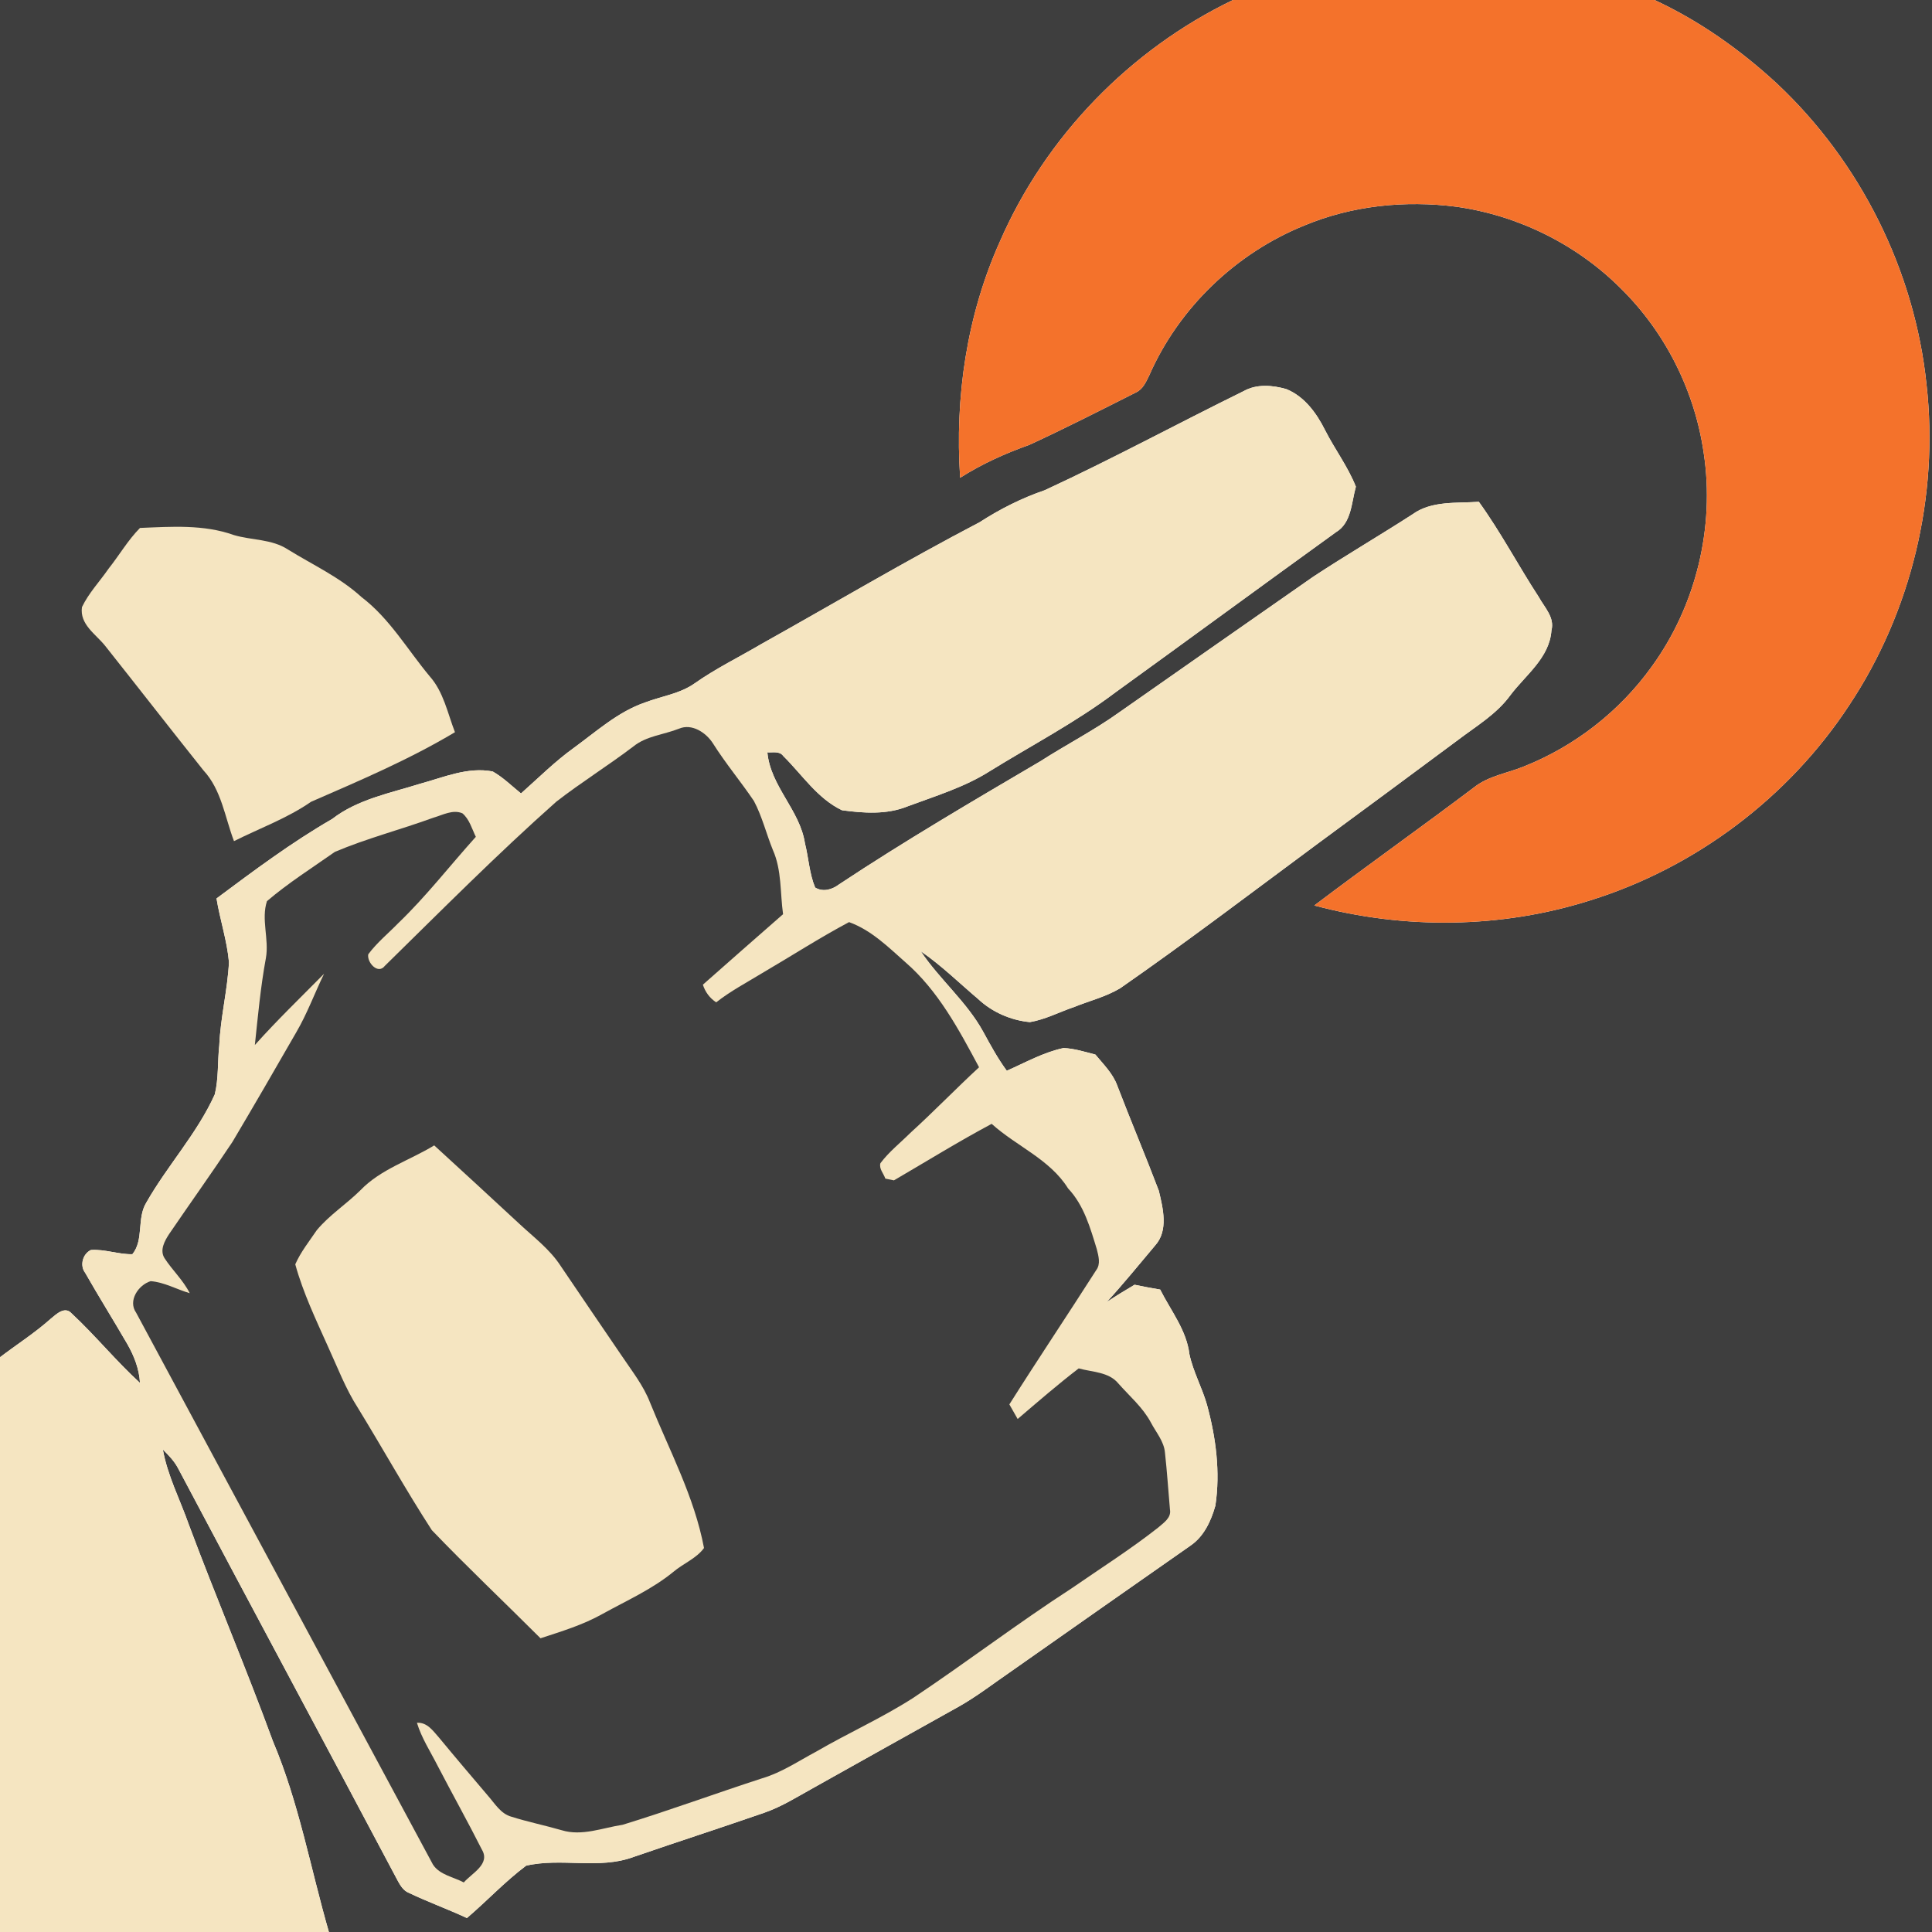
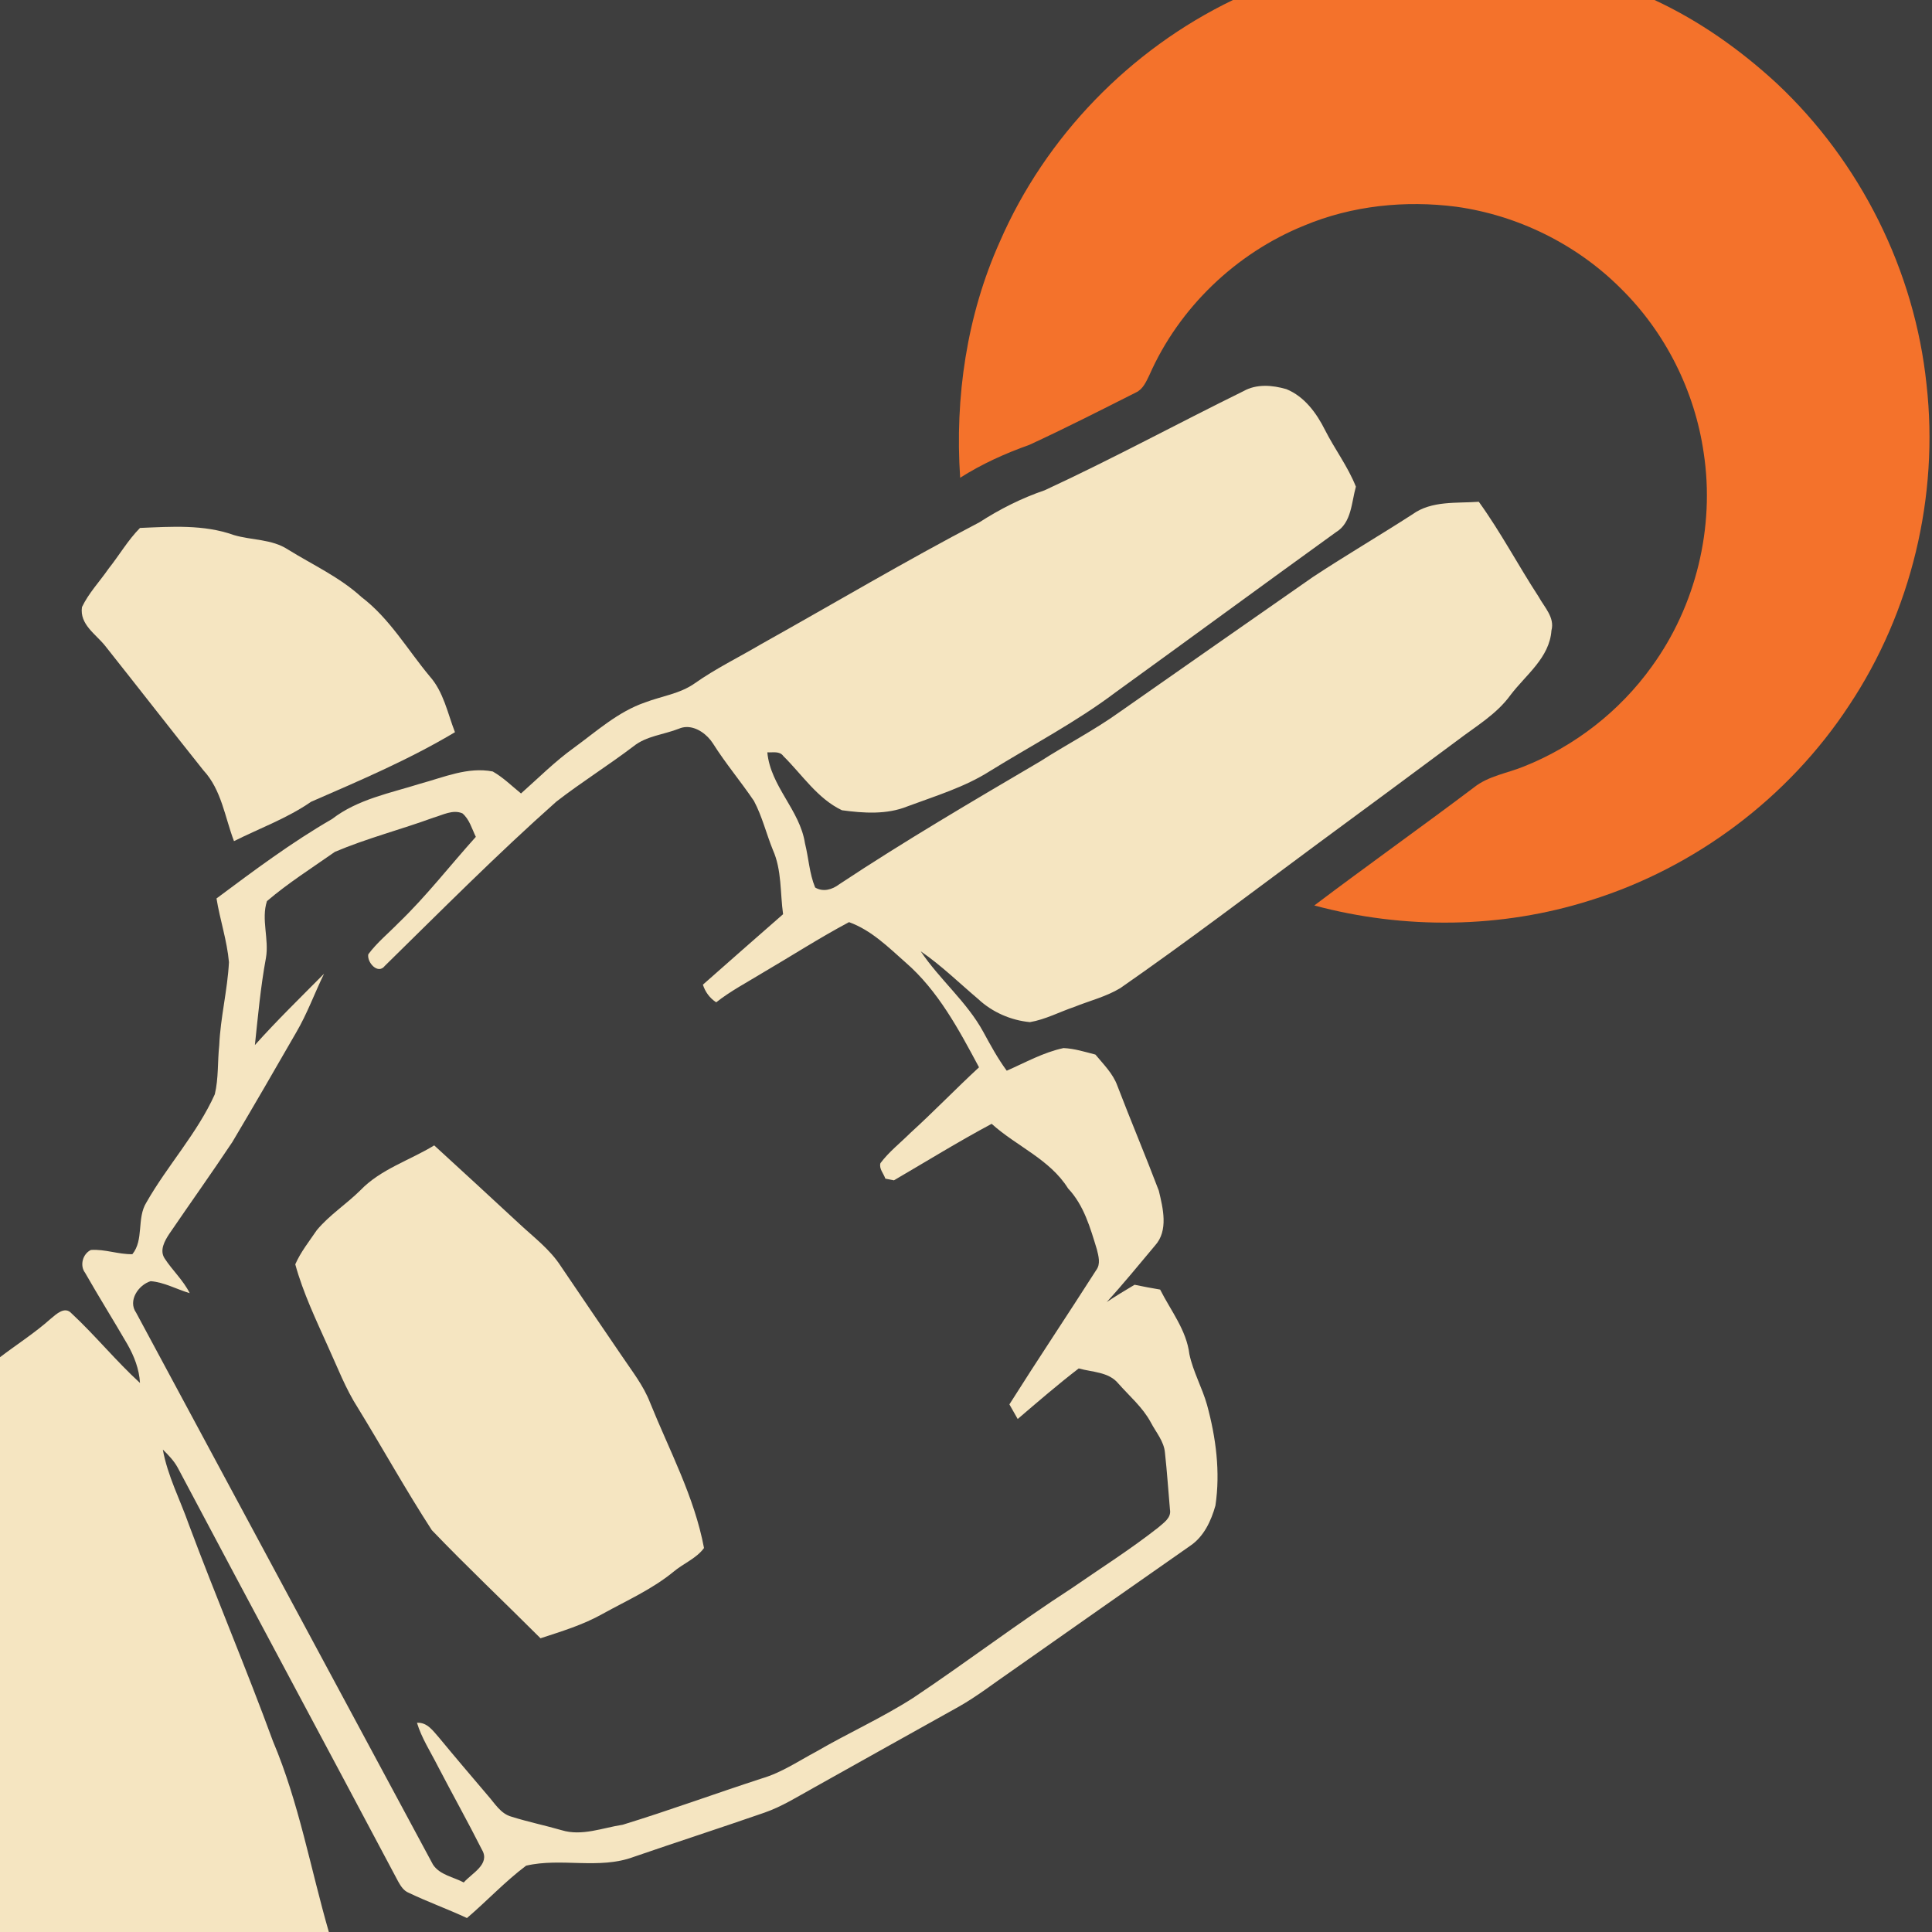
- <svg xmlns="http://www.w3.org/2000/svg" width="512pt" height="512pt" viewBox="0 0 512 512" version="1.1">
-   <path fill="#3e3e3e" opacity="1.00" d=" M 0.00 0.00 L 326.75 0.00 C 299.45 13.15 277.04 36.23 264.96 64.06 C 256.19 83.60 253.02 105.31 254.45 126.61 C 260.19 122.96 266.40 120.16 272.79 117.89 C 282.31 113.50 291.67 108.73 301.03 104.01 C 302.92 103.14 303.74 101.15 304.60 99.40 C 312.46 81.54 327.57 67.08 345.64 59.77 C 358.32 54.47 372.40 53.04 385.97 54.79 C 402.31 57.08 417.86 64.76 429.53 76.44 C 441.34 88.06 449.14 103.63 451.50 120.03 C 454.50 139.74 449.44 160.55 437.71 176.68 C 429.26 188.45 417.38 197.73 403.92 203.09 C 399.50 204.92 394.52 205.59 390.67 208.63 C 376.65 219.21 362.32 229.37 348.30 239.96 C 372.18 246.36 397.86 246.09 421.45 238.60 C 449.32 229.92 473.98 211.38 490.01 186.97 C 506.52 162.17 513.88 131.49 510.55 101.89 C 507.41 71.69 493.02 42.88 470.88 22.12 C 461.24 13.22 450.38 5.53 438.46 0.00 L 512.00 0.00 L 512.00 512.00 L 87.16 512.00 C 82.29 495.14 79.21 477.70 72.34 461.48 C 65.28 442.19 57.23 423.28 50.04 404.03 C 47.72 397.42 44.41 391.10 43.16 384.15 C 44.64 385.60 46.11 387.12 47.11 388.96 C 66.50 425.56 86.11 462.04 105.52 498.63 C 106.20 499.84 106.99 501.09 108.36 501.63 C 113.40 504.04 118.67 505.94 123.74 508.30 C 129.05 503.77 133.85 498.61 139.42 494.43 C 148.71 492.25 158.79 495.51 167.93 492.10 C 179.46 488.13 191.06 484.38 202.58 480.38 C 207.23 478.77 211.40 476.10 215.68 473.74 C 228.50 466.57 241.31 459.38 254.14 452.24 C 259.00 449.49 263.40 446.05 267.99 442.91 C 283.83 431.79 299.66 420.66 315.53 409.58 C 319.07 407.16 320.97 403.01 322.09 399.01 C 323.43 390.07 322.23 380.97 319.87 372.31 C 318.58 367.74 316.20 363.54 315.21 358.88 C 314.44 352.49 310.27 347.34 307.46 341.75 C 305.18 341.37 302.92 340.94 300.67 340.47 C 298.18 341.94 295.72 343.45 293.31 345.04 C 297.74 340.20 301.89 335.10 306.11 330.08 C 309.70 326.11 308.21 320.22 307.10 315.56 C 303.56 306.23 299.66 297.02 296.09 287.70 C 294.92 284.47 292.42 282.06 290.29 279.47 C 287.51 278.75 284.73 277.87 281.85 277.74 C 276.53 278.87 271.74 281.59 266.81 283.76 C 264.42 280.52 262.50 276.98 260.58 273.46 C 256.22 265.48 249.03 259.60 244.01 252.09 C 249.46 255.83 254.20 260.50 259.24 264.77 C 262.95 268.24 267.90 270.40 272.94 270.87 C 277.03 270.17 280.76 268.19 284.67 266.86 C 288.74 265.22 293.09 264.16 296.88 261.88 C 314.51 249.62 331.60 236.62 348.85 223.85 C 361.36 214.67 373.82 205.42 386.28 196.18 C 391.16 192.46 396.61 189.28 400.27 184.23 C 404.34 178.84 410.64 174.34 411.15 167.07 C 412.07 163.64 409.28 160.94 407.77 158.18 C 402.35 149.87 397.71 141.02 391.91 132.98 C 386.01 133.41 379.39 132.63 374.33 136.30 C 365.60 141.93 356.62 147.17 347.94 152.89 C 330.86 164.82 313.76 176.74 296.70 188.71 C 290.00 193.52 282.63 197.29 275.69 201.75 C 257.74 212.31 239.76 222.84 222.39 234.35 C 220.55 235.75 218.15 236.48 216.02 235.21 C 214.48 231.49 214.30 227.37 213.32 223.48 C 211.97 214.65 204.19 208.40 203.36 199.38 C 204.80 199.48 206.60 198.96 207.59 200.37 C 212.59 205.30 216.62 211.62 223.13 214.72 C 228.86 215.50 234.99 215.93 240.47 213.71 C 247.91 210.94 255.62 208.63 262.37 204.33 C 273.48 197.46 285.13 191.39 295.59 183.50 C 315.10 169.40 334.51 155.14 354.03 141.05 C 358.20 138.56 358.14 133.15 359.32 128.98 C 357.23 123.68 353.72 119.05 351.15 113.98 C 348.90 109.48 345.71 105.08 340.91 103.12 C 337.23 102.06 333.01 101.70 329.56 103.66 C 311.94 112.32 294.67 121.68 276.85 129.92 C 270.75 132.00 264.99 134.92 259.58 138.41 C 240.01 148.64 221.01 159.91 201.73 170.69 C 195.85 174.16 189.67 177.16 184.09 181.10 C 180.19 183.86 175.33 184.49 170.95 186.16 C 163.81 188.61 158.13 193.78 152.13 198.15 C 147.09 201.77 142.70 206.16 138.07 210.27 C 135.61 208.28 133.33 206.01 130.57 204.45 C 123.97 203.17 117.65 205.99 111.41 207.68 C 103.40 210.20 94.81 211.79 88.01 217.05 C 77.26 223.25 67.32 230.70 57.38 238.10 C 58.30 243.77 60.18 249.27 60.68 255.00 C 60.30 262.38 58.43 269.62 58.11 277.02 C 57.64 281.33 57.95 285.76 56.93 290.00 C 52.26 300.38 44.37 308.85 38.78 318.69 C 36.20 322.86 38.19 328.57 35.08 332.38 C 31.38 332.45 27.80 331.01 24.10 331.26 C 21.93 332.26 21.08 335.35 22.56 337.29 C 26.19 343.66 30.08 349.87 33.76 356.22 C 35.56 359.37 36.90 362.83 37.10 366.49 C 30.73 360.66 25.27 353.92 18.96 348.05 C 17.18 346.07 14.91 348.27 13.45 349.48 C 9.24 353.24 4.48 356.27 0.00 359.68 L 0.00 0.00 Z" />
-   <path fill="#f4722b" opacity="1.00" d=" M 326.75 0.00 L 438.46 0.00 C 450.38 5.53 461.24 13.22 470.88 22.12 C 493.02 42.88 507.41 71.69 510.55 101.89 C 513.88 131.49 506.52 162.17 490.01 186.97 C 473.98 211.38 449.32 229.92 421.45 238.60 C 397.86 246.09 372.18 246.36 348.30 239.96 C 362.32 229.37 376.65 219.21 390.67 208.63 C 394.52 205.59 399.50 204.92 403.92 203.09 C 417.38 197.73 429.26 188.45 437.71 176.68 C 449.44 160.55 454.50 139.74 451.50 120.03 C 449.14 103.63 441.34 88.06 429.53 76.44 C 417.86 64.76 402.31 57.08 385.97 54.79 C 372.40 53.04 358.32 54.47 345.64 59.77 C 327.57 67.08 312.46 81.54 304.60 99.40 C 303.74 101.15 302.92 103.14 301.03 104.01 C 291.67 108.73 282.31 113.50 272.79 117.89 C 266.40 120.16 260.19 122.96 254.45 126.61 C 253.02 105.31 256.19 83.60 264.96 64.06 C 277.04 36.23 299.45 13.15 326.75 0.00 Z" />
-   <path fill="#f5e5c1" opacity="1.00" d=" M 329.56 103.66 C 333.01 101.70 337.23 102.06 340.91 103.12 C 345.71 105.08 348.90 109.48 351.15 113.98 C 353.72 119.05 357.23 123.68 359.32 128.98 C 358.14 133.15 358.20 138.56 354.03 141.05 C 334.51 155.14 315.10 169.40 295.59 183.50 C 285.13 191.39 273.48 197.46 262.37 204.33 C 255.62 208.63 247.91 210.94 240.47 213.71 C 234.99 215.93 228.86 215.50 223.13 214.72 C 216.62 211.62 212.59 205.30 207.59 200.37 C 206.60 198.96 204.80 199.48 203.36 199.38 C 204.19 208.40 211.97 214.65 213.32 223.48 C 214.30 227.37 214.48 231.49 216.02 235.21 C 218.15 236.48 220.55 235.75 222.39 234.35 C 239.76 222.84 257.74 212.31 275.69 201.75 C 282.63 197.29 290.00 193.52 296.70 188.71 C 313.76 176.74 330.86 164.82 347.94 152.89 C 356.62 147.17 365.60 141.93 374.33 136.30 C 379.39 132.63 386.01 133.41 391.91 132.98 C 397.71 141.02 402.35 149.87 407.77 158.18 C 409.28 160.94 412.07 163.64 411.15 167.07 C 410.64 174.34 404.34 178.84 400.27 184.23 C 396.61 189.28 391.16 192.46 386.28 196.18 C 373.82 205.42 361.36 214.67 348.85 223.85 C 331.60 236.62 314.51 249.62 296.88 261.88 C 293.09 264.16 288.74 265.22 284.67 266.86 C 280.76 268.19 277.03 270.17 272.94 270.87 C 267.90 270.40 262.95 268.24 259.24 264.77 C 254.20 260.50 249.46 255.83 244.01 252.09 C 249.03 259.60 256.22 265.48 260.58 273.46 C 262.50 276.98 264.42 280.52 266.81 283.76 C 271.74 281.59 276.53 278.87 281.85 277.74 C 284.73 277.87 287.51 278.75 290.29 279.47 C 292.42 282.06 294.92 284.47 296.09 287.70 C 299.66 297.02 303.56 306.23 307.10 315.56 C 308.21 320.22 309.70 326.11 306.11 330.08 C 301.89 335.10 297.74 340.20 293.31 345.04 C 295.72 343.45 298.18 341.94 300.67 340.47 C 302.92 340.94 305.18 341.37 307.46 341.75 C 310.27 347.34 314.44 352.49 315.21 358.88 C 316.20 363.54 318.58 367.74 319.87 372.31 C 322.23 380.97 323.43 390.07 322.09 399.01 C 320.97 403.01 319.07 407.16 315.53 409.58 C 299.66 420.66 283.83 431.79 267.99 442.91 C 263.40 446.05 259.00 449.49 254.14 452.24 C 241.31 459.38 228.50 466.57 215.68 473.74 C 211.40 476.10 207.23 478.77 202.58 480.38 C 191.06 484.38 179.46 488.13 167.93 492.10 C 158.79 495.51 148.71 492.25 139.42 494.43 C 133.85 498.61 129.05 503.77 123.74 508.30 C 118.67 505.94 113.40 504.04 108.36 501.63 C 106.99 501.09 106.20 499.84 105.52 498.63 C 86.11 462.04 66.50 425.56 47.11 388.96 C 46.11 387.12 44.64 385.60 43.16 384.15 C 44.41 391.10 47.72 397.42 50.04 404.03 C 57.23 423.28 65.28 442.19 72.34 461.48 C 79.21 477.70 82.29 495.14 87.16 512.00 L 0.00 512.00 L 0.00 359.68 C 4.48 356.27 9.24 353.24 13.45 349.48 C 14.91 348.27 17.18 346.07 18.96 348.05 C 25.27 353.92 30.73 360.66 37.10 366.49 C 36.90 362.83 35.56 359.37 33.76 356.22 C 30.08 349.87 26.19 343.66 22.56 337.29 C 21.08 335.35 21.93 332.26 24.10 331.26 C 27.80 331.01 31.38 332.45 35.08 332.38 C 38.19 328.57 36.20 322.86 38.78 318.69 C 44.37 308.85 52.26 300.38 56.93 290.00 C 57.95 285.76 57.64 281.33 58.11 277.02 C 58.43 269.62 60.30 262.38 60.68 255.00 C 60.18 249.27 58.30 243.77 57.38 238.10 C 67.32 230.70 77.26 223.25 88.01 217.05 C 94.81 211.79 103.40 210.20 111.41 207.68 C 117.65 205.99 123.97 203.17 130.57 204.45 C 133.33 206.01 135.61 208.28 138.07 210.27 C 142.70 206.16 147.09 201.77 152.13 198.15 C 158.13 193.78 163.81 188.61 170.95 186.16 C 175.33 184.49 180.19 183.86 184.09 181.10 C 189.67 177.16 195.85 174.16 201.73 170.69 C 221.01 159.91 240.01 148.64 259.58 138.41 C 264.99 134.92 270.75 132.00 276.85 129.92 C 294.67 121.68 311.94 112.32 329.56 103.66 Z" />
-   <path fill="#f5e5c1" opacity="1.00" d=" M 28.74 150.75 C 31.58 147.18 33.89 143.16 37.10 139.91 C 45.37 139.57 54.02 138.94 61.96 141.79 C 66.73 143.21 72.02 142.81 76.33 145.64 C 82.89 149.70 90.06 152.97 95.80 158.23 C 103.25 163.89 107.96 172.13 113.87 179.22 C 117.57 183.38 118.61 189.00 120.57 194.04 C 108.41 201.30 95.39 206.84 82.44 212.48 C 76.12 216.86 68.85 219.48 62.01 222.91 C 59.59 216.56 58.70 209.30 53.91 204.15 C 45.16 193.18 36.56 182.11 27.84 171.12 C 25.36 168.03 21.07 165.47 21.72 160.89 C 23.50 157.16 26.41 154.13 28.74 150.75 Z" />
-   <path fill="#3e3e3e" opacity="1.00" d=" M 167.86 197.81 C 171.31 195.02 175.93 194.70 179.94 193.11 C 183.35 191.64 187.11 194.15 188.93 196.99 C 192.26 202.28 196.29 207.08 199.79 212.26 C 201.98 216.37 203.07 220.96 204.82 225.26 C 207.20 230.61 206.72 236.59 207.52 242.27 C 200.41 248.46 193.35 254.72 186.27 260.95 C 186.89 262.88 188.08 264.51 189.80 265.63 C 193.58 262.65 197.85 260.41 201.94 257.91 C 209.64 253.41 217.14 248.56 225.01 244.37 C 230.90 246.50 235.37 250.96 239.96 255.02 C 248.64 262.55 254.12 272.86 259.46 282.84 C 253.29 288.54 247.45 294.59 241.24 300.24 C 238.58 302.89 235.58 305.24 233.32 308.26 C 232.89 309.73 234.18 311.00 234.62 312.34 C 235.19 312.46 236.33 312.70 236.90 312.81 C 245.51 307.79 254.00 302.53 262.80 297.83 C 269.37 303.77 278.22 307.20 283.05 314.94 C 287.26 319.40 288.92 325.36 290.67 331.07 C 291.11 332.86 291.74 334.98 290.50 336.61 C 282.90 348.51 275.03 360.24 267.49 372.18 C 268.22 373.47 268.95 374.76 269.69 376.05 C 275.01 371.50 280.32 366.90 285.87 362.64 C 289.43 363.64 293.83 363.54 296.36 366.62 C 299.32 369.98 302.83 372.94 304.98 376.95 C 306.33 379.55 308.47 381.94 308.73 384.98 C 309.28 389.98 309.61 395.02 310.05 400.04 C 310.47 402.27 308.31 403.59 306.89 404.85 C 299.55 410.62 291.65 415.62 283.98 420.93 C 269.69 430.18 256.14 440.53 241.98 449.98 C 233.72 455.27 224.75 459.28 216.29 464.20 C 211.59 466.70 207.13 469.75 201.97 471.27 C 189.62 475.28 177.43 479.77 165.02 483.58 C 159.70 484.39 154.23 486.67 148.86 485.03 C 144.45 483.75 139.94 482.84 135.57 481.46 C 132.66 480.68 131.11 477.90 129.24 475.80 C 124.94 470.74 120.63 465.68 116.41 460.56 C 114.80 458.75 113.25 456.39 110.49 456.55 C 111.73 460.64 114.10 464.23 116.01 468.01 C 119.87 475.43 123.95 482.73 127.72 490.19 C 130.00 494.04 125.02 496.42 122.91 498.87 C 120.18 497.41 116.54 496.88 114.75 494.15 C 88.52 445.40 62.32 396.63 36.08 347.88 C 33.82 344.69 36.71 340.50 39.93 339.52 C 43.55 339.80 46.82 341.70 50.28 342.71 C 48.56 339.27 45.68 336.64 43.61 333.44 C 42.25 331.30 43.64 328.83 44.85 326.99 C 50.40 318.85 56.13 310.84 61.58 302.65 C 67.30 293.02 72.91 283.32 78.49 273.61 C 81.40 268.65 83.37 263.22 85.88 258.06 C 79.71 264.30 73.39 270.40 67.54 276.94 C 68.36 269.23 69.06 261.50 70.47 253.87 C 71.35 248.89 69.16 243.62 70.75 238.81 C 76.37 234.01 82.69 230.01 88.74 225.76 C 97.23 222.16 106.24 219.85 114.90 216.68 C 117.34 215.99 120.01 214.44 122.55 215.54 C 124.41 217.12 125.06 219.64 126.10 221.77 C 119.25 229.37 112.98 237.50 105.59 244.60 C 102.91 247.35 99.89 249.80 97.59 252.90 C 97.19 255.03 100.17 258.38 102.00 255.95 C 116.97 241.27 131.75 226.37 147.43 212.45 C 154.05 207.31 161.19 202.88 167.86 197.81 Z" />
-   <path fill="#f5e5c1" opacity="1.00" d=" M 95.50 315.44 C 100.89 309.83 108.56 307.52 115.07 303.54 C 122.60 310.46 130.15 317.35 137.63 324.32 C 141.43 327.87 145.70 331.05 148.57 335.47 C 153.94 343.43 159.36 351.35 164.76 359.29 C 167.45 363.31 170.52 367.15 172.28 371.72 C 177.40 384.42 184.02 396.65 186.57 410.24 C 184.58 413.00 181.05 414.35 178.45 416.56 C 172.79 421.19 166.07 424.17 159.72 427.68 C 154.55 430.60 148.85 432.32 143.24 434.16 C 133.67 424.59 123.81 415.28 114.44 405.51 C 107.58 394.93 101.44 383.86 94.84 373.10 C 91.58 368.03 89.45 362.36 86.94 356.90 C 83.74 349.75 80.33 342.63 78.25 335.06 C 79.68 331.79 81.96 328.95 83.95 326.01 C 87.30 321.98 91.79 319.12 95.50 315.44 Z" />
+ <svg xmlns="http://www.w3.org/2000/svg" width="1280" height="1280" viewBox="0 0 1024 1024" version="1.1" id="svg2">
+   <defs id="defs18" />
+   <rect style="fill:#3e3e3e;fill-opacity:1;stroke:none" id="rect2997" width="1024" height="1024" x="7.1054274e-015" y="0" />
+   <path d="m 653.5,0 223.42,0 c 23.84,11.06 45.56,26.44 64.84,44.24 44.28,41.52 73.06,99.14 79.34,159.54 6.66,59.2 -8.06,120.56 -41.08,170.16 -32.06,48.82 -81.38,85.9 -137.12,103.26 -47.18,14.98 -98.54,15.52 -146.3,2.72 28.04,-21.18 56.7,-41.5 84.74,-62.66 7.7,-6.08 17.66,-7.42 26.5,-11.08 26.92,-10.72 50.68,-29.28 67.58,-52.82 23.46,-32.26 33.58,-73.88 27.58,-113.3 -4.72,-32.8 -20.32,-63.94 -43.94,-87.18 -23.34,-23.36 -54.44,-38.72 -87.12,-43.3 -27.14,-3.5 -55.3,-0.64 -80.66,9.96 -36.14,14.62 -66.36,43.54 -82.08,79.26 -1.72,3.5 -3.36,7.48 -7.14,9.22 -18.72,9.44 -37.44,18.98 -56.48,27.76 -12.78,4.54 -25.2,10.14 -36.68,17.44 -2.86,-42.6 3.48,-86.02 21.02,-125.1 C 554.08,72.46 598.9,26.3 653.5,0 z" id="path6" style="fill:#f4722b" />
+   <path d="m 670.3,204.5 c -3.893,0.045 -7.75,0.84 -11.2,2.8 -35.24,17.32 -69.76,36.07 -105.4,52.55 -12.2,4.16 -23.73,9.97 -34.55,16.95 -39.14,20.46 -77.14,43.04 -115.7,64.6 -11.76,6.94 -24.09,12.92 -35.25,20.8 -7.8,5.52 -17.54,6.76 -26.3,10.1 -14.28,4.9 -25.65,15.26 -37.65,24 -10.08,7.24 -18.84,16.03 -28.1,24.25 -4.92,-3.98 -9.48,-8.53 -15,-11.65 -13.2,-2.56 -25.87,3.07 -38.35,6.45 -16.02,5.04 -33.2,8.23 -46.8,18.75 -21.5,12.4 -41.37,27.3 -61.25,42.1 1.84,11.34 5.6,22.34 6.6,33.8 -0.76,14.76 -4.51,29.25 -5.15,44.05 -0.94,8.62 -0.31,17.47 -2.35,25.95 -9.34,20.76 -25.12,37.72 -36.3,57.4 -5.16,8.34 -1.18,19.73 -7.4,27.35 -7.4,0.14 -14.55,-2.75 -21.95,-2.25 -4.34,2 -6.06,8.22 -3.1,12.1 7.26,12.74 15.04,25.15 22.4,37.85 3.6,6.3 6.3,13.23 6.7,20.55 -12.74,-11.66 -23.68,-25.16 -36.3,-36.9 -3.56,-3.96 -8.08,0.43 -11,2.85 -8.42,7.52 -17.94,13.58 -26.9,20.4 l 0,304.65 174.3,0 C 164.56,990.28 158.44,955.39 144.7,922.95 130.58,884.37 114.48,846.55 100.1,808.05 95.46,794.83 88.8,782.2 86.3,768.3 c 2.96,2.9 5.9,5.92 7.9,9.6 38.78,73.2 78.03,146.17 116.85,219.35 1.36,2.42 2.91,4.92 5.65,6 10.08,4.82 20.66,8.63 30.8,13.35 10.62,-9.06 20.21,-19.39 31.35,-27.75 18.58,-4.36 38.72,2.17 57,-4.65 23.06,-7.94 46.26,-15.45 69.3,-23.45 9.3,-3.22 17.64,-8.53 26.2,-13.25 25.64,-14.34 51.29,-28.72 76.95,-43 9.72,-5.5 18.52,-12.42 27.7,-18.7 31.68,-22.24 63.31,-44.49 95.05,-66.65 7.08,-4.84 10.91,-13.15 13.15,-21.15 2.68,-17.88 0.27,-36.08 -4.45,-53.4 -2.58,-9.14 -7.37,-17.53 -9.35,-26.85 -1.54,-12.78 -9.88,-23.07 -15.5,-34.25 -4.56,-0.76 -9.05,-1.61 -13.55,-2.55 -4.98,2.94 -9.93,5.97 -14.75,9.15 8.86,-9.68 17.16,-19.91 25.6,-29.95 7.18,-7.94 4.22,-19.73 2,-29.05 -7.08,-18.66 -14.86,-37.06 -22,-55.7 -2.34,-6.46 -7.34,-11.27 -11.6,-16.45 -5.56,-1.44 -11.14,-3.19 -16.9,-3.45 -10.64,2.26 -20.24,7.66 -30.1,12 -4.78,-6.48 -8.61,-13.56 -12.45,-20.6 -8.72,-15.96 -23.11,-27.68 -33.15,-42.7 10.9,7.48 20.42,16.81 30.5,25.35 7.42,6.94 17.32,11.26 27.4,12.2 8.18,-1.4 15.63,-5.39 23.45,-8.05 8.14,-3.28 16.82,-5.39 24.4,-9.95 35.26,-24.52 69.45,-50.51 103.95,-76.05 25.02,-18.36 49.93,-36.87 74.85,-55.35 9.76,-7.44 20.68,-13.8 28,-23.9 8.14,-10.78 20.73,-19.76 21.75,-34.3 1.84,-6.86 -3.73,-12.28 -6.75,-17.8 -10.84,-16.62 -20.15,-34.32 -31.75,-50.4 -11.8,0.86 -25.03,-0.69 -35.15,6.65 -17.46,11.26 -35.39,21.76 -52.75,33.2 -34.16,23.86 -68.38,47.66 -102.5,71.6 -13.4,9.62 -28.12,17.18 -42,26.1 -35.9,21.12 -71.86,42.18 -106.6,65.2 -3.68,2.8 -8.49,4.24 -12.75,1.7 -3.08,-7.44 -3.44,-15.67 -5.4,-23.45 -2.7,-17.66 -18.29,-30.16 -19.95,-48.2 2.88,0.2 6.52,-0.82 8.5,2 10,9.86 18.03,22.5 31.05,28.7 11.46,1.56 23.74,2.39 34.7,-2.05 14.88,-5.54 30.3,-10.15 43.8,-18.75 22.22,-13.74 45.53,-25.87 66.45,-41.65 39.02,-28.2 77.81,-56.72 116.85,-84.9 8.34,-4.98 8.24,-15.81 10.6,-24.15 -4.18,-10.6 -11.21,-19.86 -16.35,-30 -4.5,-9 -10.9,-17.78 -20.5,-21.7 -3.68,-1.06 -7.607,-1.795 -11.5,-1.75 z M 363.75,385.35 c 5.624,-0.172 11.143,4.035 14.1,8.65 6.66,10.58 14.75,20.14 21.75,30.5 4.38,8.22 6.55,17.4 10.05,26 4.76,10.7 3.8,22.69 5.4,34.05 -14.22,12.38 -28.34,24.89 -42.5,37.35 1.24,3.86 3.61,7.11 7.05,9.35 7.56,-5.96 16.12,-10.45 24.3,-15.45 15.4,-9 30.36,-18.67 46.1,-27.05 11.78,4.26 20.72,13.18 29.9,21.3 17.36,15.06 28.32,35.69 39,55.65 -12.34,11.4 -23.98,23.5 -36.4,34.8 -5.32,5.3 -11.33,9.96 -15.85,16 -0.86,2.94 1.72,5.52 2.6,8.2 1.14,0.24 3.41,0.68 4.55,0.9 17.22,-10.04 34.2,-20.55 51.8,-29.95 13.14,11.88 30.84,18.77 40.5,34.25 8.42,8.92 11.75,20.83 15.25,32.25 0.88,3.58 2.13,7.79 -0.35,11.05 -15.2,23.8 -30.92,47.27 -46,71.15 1.46,2.58 2.92,5.17 4.4,7.75 10.64,-9.1 21.25,-18.28 32.35,-26.8 7.12,2 15.89,1.79 20.95,7.95 5.92,6.72 12.95,12.63 17.25,20.65 2.7,5.2 6.98,9.97 7.5,16.05 1.1,10 1.77,20.11 2.65,30.15 0.84,4.46 -3.46,7.08 -6.3,9.6 -14.68,11.54 -30.51,21.53 -45.85,32.15 -28.58,18.5 -55.68,39.2 -84,58.1 -16.52,10.58 -34.43,18.61 -51.35,28.45 -9.4,5 -18.33,11.11 -28.65,14.15 -24.7,8.02 -49.08,16.98 -73.9,24.6 -10.64,1.62 -21.61,6.18 -32.35,2.9 -8.82,-2.56 -17.81,-4.39 -26.55,-7.15 -5.82,-1.56 -8.91,-7.1 -12.65,-11.3 -8.6,-10.12 -17.26,-20.26 -25.7,-30.5 -3.22,-3.62 -6.28,-8.32 -11.8,-8 2.48,8.18 7.18,15.34 11,22.9 7.72,14.84 15.91,29.48 23.45,44.4 4.56,7.7 -5.43,12.45 -9.65,17.35 -5.46,-2.92 -12.72,-3.99 -16.3,-9.45 C 177.04,890.8 124.63,793.25 72.15,695.75 c -4.52,-6.38 1.26,-14.74 7.7,-16.7 7.24,0.56 13.78,4.33 20.7,6.35 -3.44,-6.88 -9.21,-12.1 -13.35,-18.5 -2.72,-4.28 0.08,-9.22 2.5,-12.9 11.1,-16.28 22.55,-32.32 33.45,-48.7 11.44,-19.26 22.69,-38.68 33.85,-58.1 5.82,-9.92 9.73,-20.78 14.75,-31.1 -12.34,12.48 -24.95,24.72 -36.65,37.8 1.64,-15.42 3.03,-30.89 5.85,-46.15 1.76,-9.96 -2.63,-20.53 0.55,-30.15 11.24,-9.6 23.9,-17.6 36,-26.1 16.98,-7.2 34.98,-11.81 52.3,-18.15 4.88,-1.38 10.22,-4.45 15.3,-2.25 3.72,3.16 5.02,8.19 7.1,12.45 -13.7,15.2 -26.22,31.45 -41,45.65 -5.36,5.5 -11.4,10.4 -16,16.6 -0.8,4.26 5.14,10.96 8.8,6.1 29.94,-29.36 59.49,-59.16 90.85,-87 13.24,-10.28 27.51,-19.16 40.85,-29.3 6.9,-5.58 16.18,-6.22 24.2,-9.4 1.279,-0.551 2.552,-0.81 3.85,-0.85 z" id="path8" style="fill:#f5e5c1" />
+   <path d="m 57.48,301.5 c 5.68,-7.14 10.3,-15.18 16.72,-21.68 16.54,-0.68 33.84,-1.94 49.72,3.76 9.54,2.84 20.12,2.04 28.74,7.7 13.12,8.12 27.46,14.66 38.94,25.18 14.9,11.32 24.32,27.8 36.14,41.98 7.4,8.32 9.48,19.56 13.4,29.64 -24.32,14.52 -50.36,25.6 -76.26,36.88 -12.64,8.76 -27.18,14 -40.86,20.86 -4.84,-12.7 -6.62,-27.22 -16.2,-37.52 -17.5,-21.94 -34.7,-44.08 -52.14,-66.06 -4.96,-6.18 -13.54,-11.3 -12.24,-20.46 3.56,-7.46 9.38,-13.52 14.04,-20.28 z" id="path10" style="fill:#f5e5c1" />
+   <path d="m 191,630.88 c 10.78,-11.22 26.12,-15.84 39.14,-23.8 15.06,13.84 30.16,27.62 45.12,41.56 7.6,7.1 16.14,13.46 21.88,22.3 10.74,15.92 21.58,31.76 32.38,47.64 5.38,8.04 11.52,15.72 15.04,24.86 10.24,25.4 23.48,49.86 28.58,77.04 -3.98,5.52 -11.04,8.22 -16.24,12.64 -11.32,9.26 -24.76,15.22 -37.46,22.24 -10.34,5.84 -21.74,9.28 -32.96,12.96 -19.14,-19.14 -38.86,-37.76 -57.6,-57.3 -13.72,-21.16 -26,-43.3 -39.2,-64.82 -6.52,-10.14 -10.78,-21.48 -15.8,-32.4 -6.4,-14.3 -13.22,-28.54 -17.38,-43.68 2.86,-6.54 7.42,-12.22 11.4,-18.1 6.7,-8.06 15.68,-13.78 23.1,-21.14 z" id="path14" style="fill:#f5e5c1" />
</svg>
